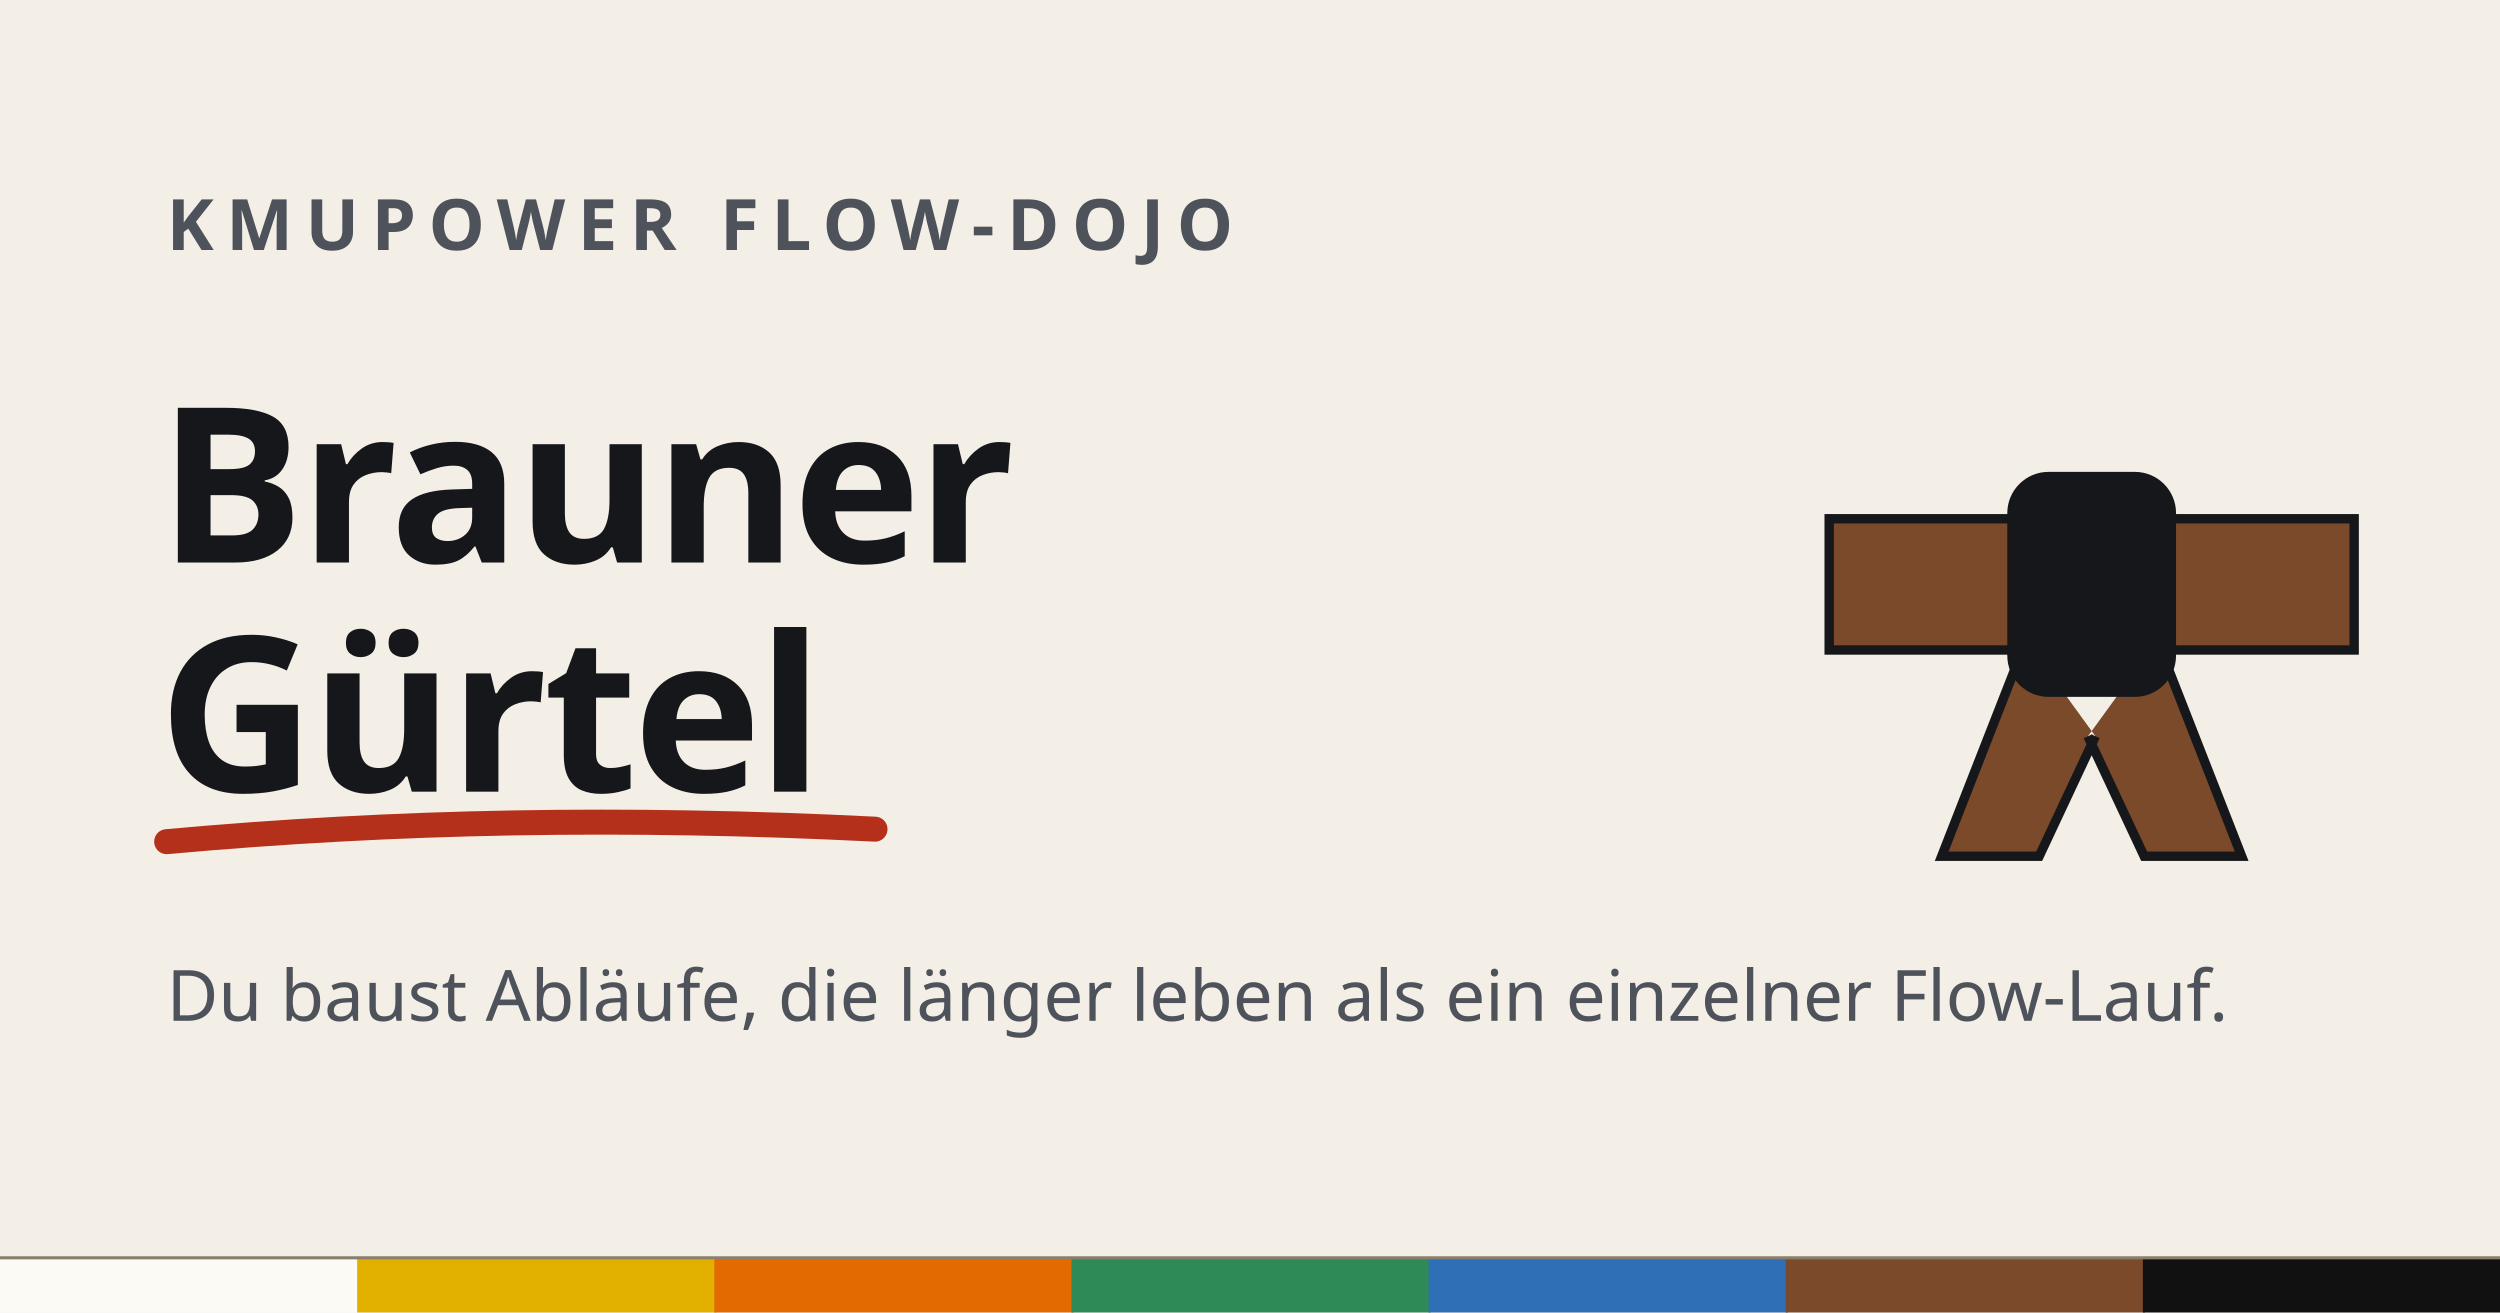
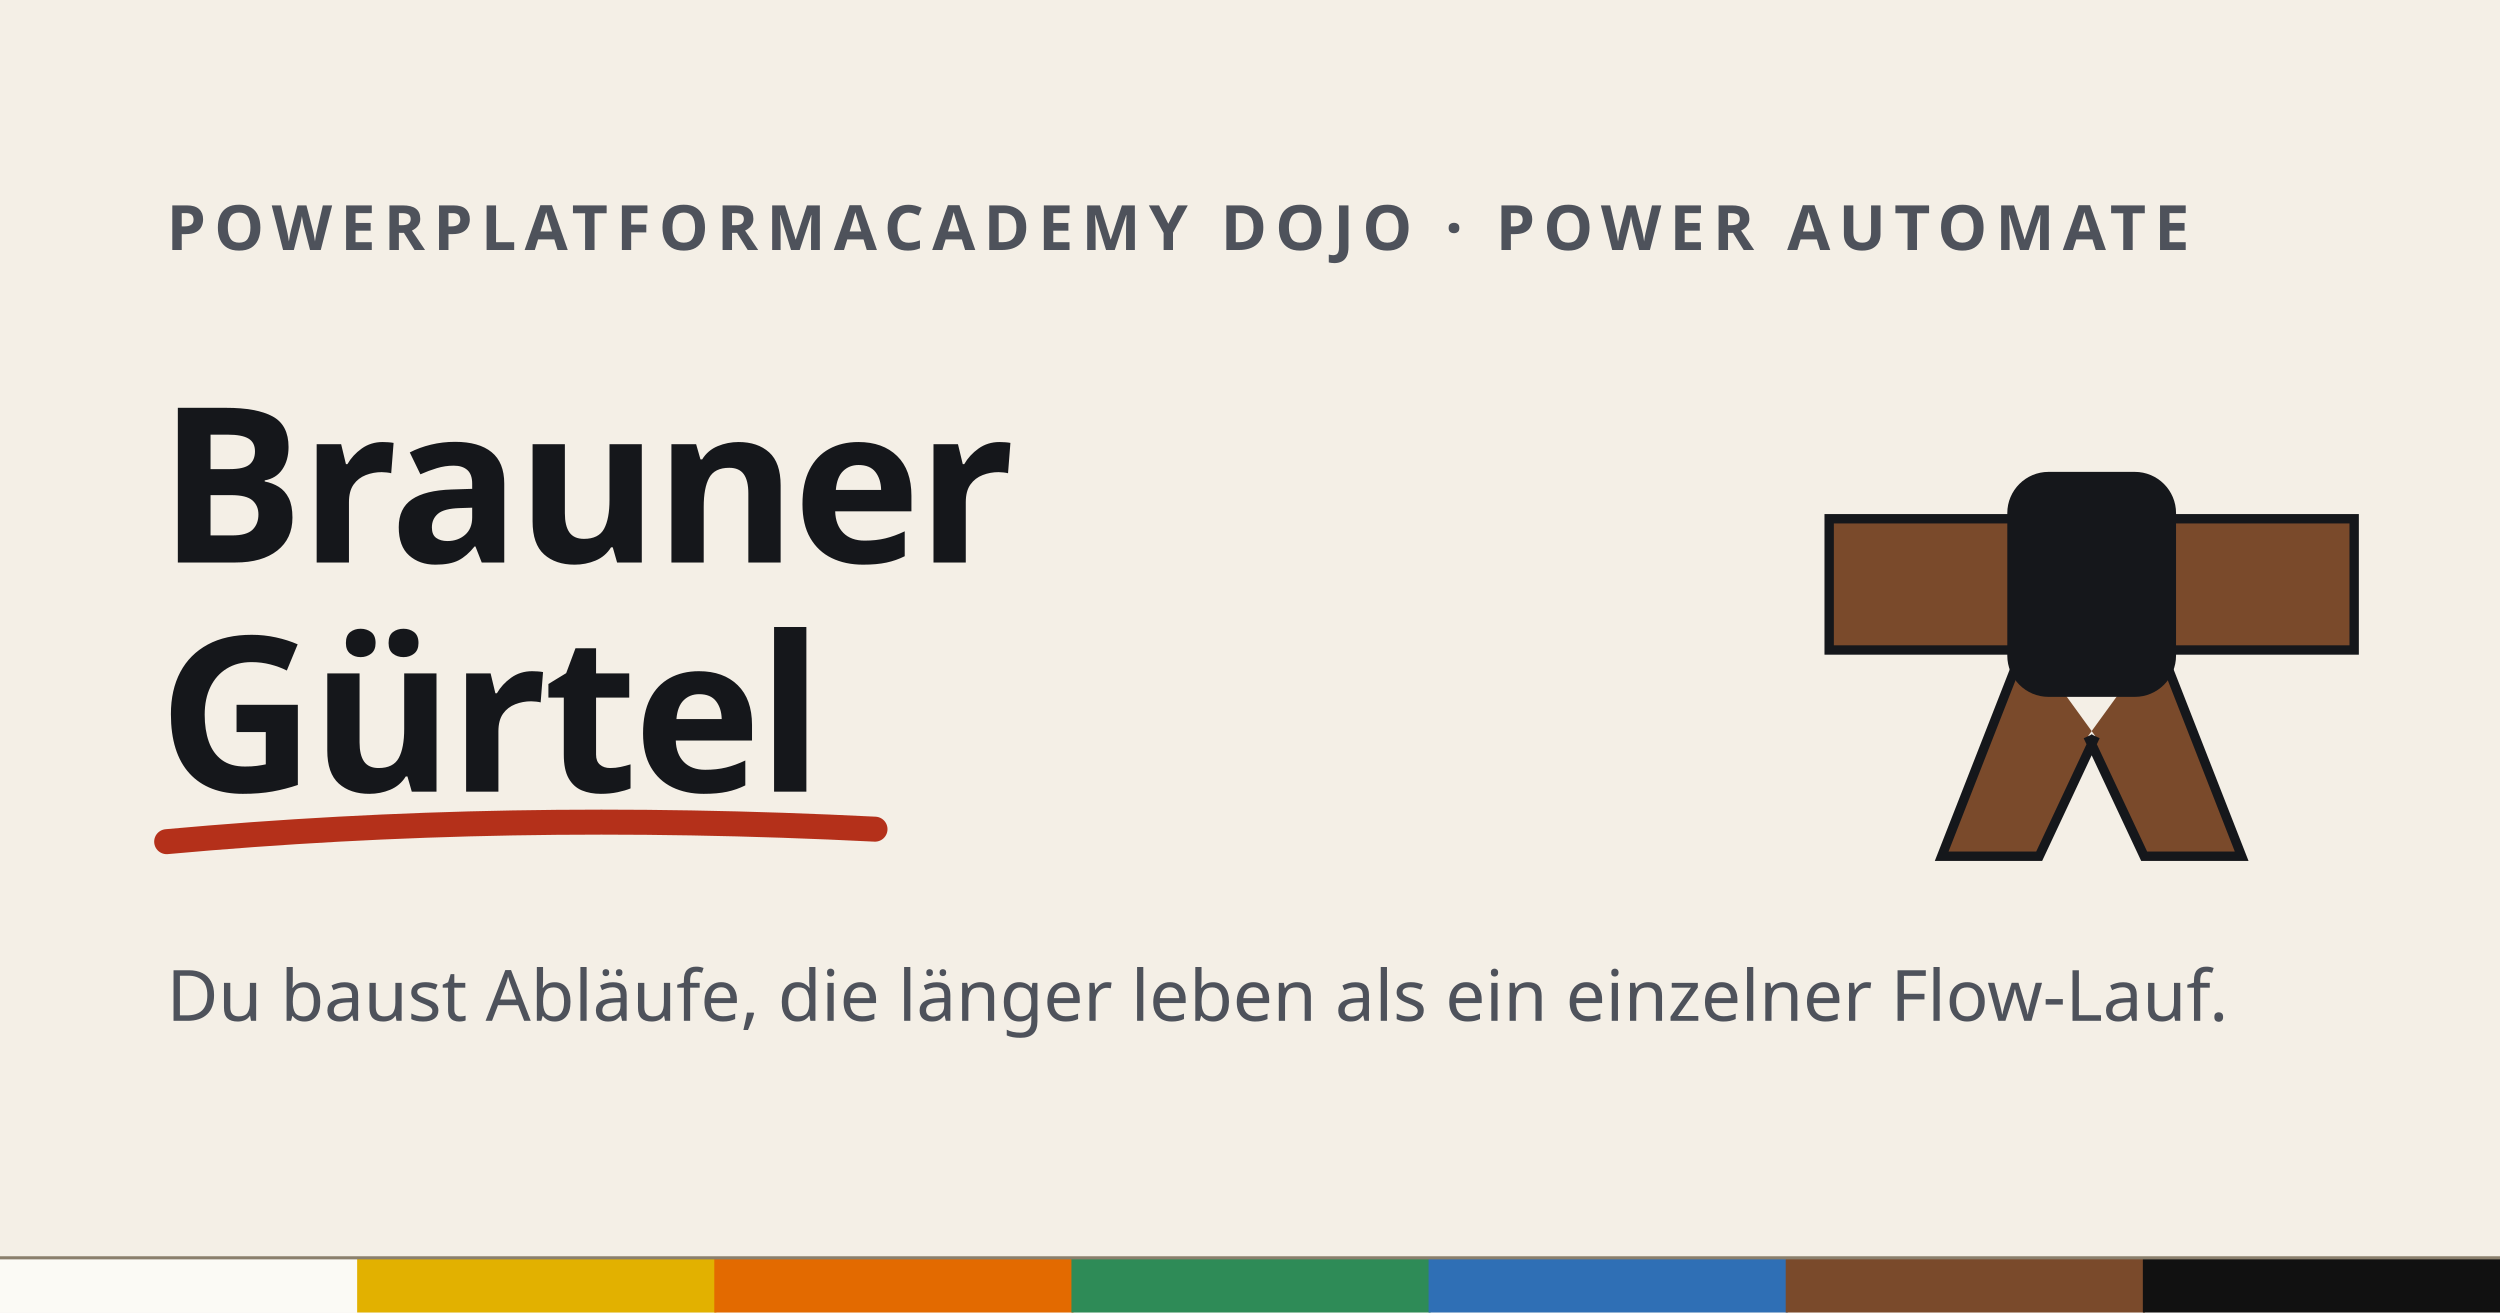
<svg xmlns="http://www.w3.org/2000/svg" width="1200" height="630" viewBox="0 0 1200 630">
  <rect width="1200" height="630" fill="#F4EFE6" />
  <rect x="0" y="604" width="172.429" height="26" fill="#FBFAF5" />
  <rect x="171.429" y="604" width="172.429" height="26" fill="#E2B100" />
  <rect x="342.857" y="604" width="172.429" height="26" fill="#E36A00" />
  <rect x="514.286" y="604" width="172.429" height="26" fill="#2E8B57" />
  <rect x="685.714" y="604" width="172.429" height="26" fill="#2F6FB5" />
  <rect x="857.143" y="604" width="172.429" height="26" fill="#7A4A2B" />
  <rect x="1028.571" y="604" width="172.429" height="26" fill="#111111" />
  <rect x="0" y="603" width="1200" height="1.5" fill="#8A7F6C" />
-   <text x="80" y="120" font-family="Bahnschrift, 'Arial Narrow', sans-serif" font-weight="600" font-size="34" letter-spacing="6" fill="#4E525B">KMUPOWER FLOW-DOJO</text>
+   <text x="80" y="120" font-family="Bahnschrift, 'Arial Narrow', sans-serif" font-weight="600" font-size="30" letter-spacing="4" fill="#4E525B">POWERPLATFORMACADEMY DOJO  ·  POWER AUTOMATE</text>
  <text x="76" y="270" font-family="Bahnschrift, 'Arial Narrow', sans-serif" font-weight="700" font-size="104" letter-spacing="-2" fill="#15171B">Brauner</text>
  <text x="76" y="380" font-family="Bahnschrift, 'Arial Narrow', sans-serif" font-weight="700" font-size="104" letter-spacing="-2" fill="#15171B">Gürtel</text>
  <path d="M80 404C190 394 300 392 420 398" fill="none" stroke="#B4301A" stroke-width="12" stroke-linecap="round" />
  <text x="80" y="490" font-family="'Segoe UI', system-ui, sans-serif" font-size="34" fill="#4E525B">Du baust Abläufe, die länger leben als ein einzelner Flow-Lauf.</text>
  <g transform="translate(860 150) scale(9)">
    <path d="M2 11h28v7H2z" fill="#7A4A2B" stroke="#15171B" stroke-width=".5" />
    <path d="M12.5 17.5L8 29h5.2l3-6.4M19.5 17.5L24 29h-5.2l-3-6.4" fill="#7A4A2B" stroke="#15171B" stroke-width=".5" />
    <rect x="11.5" y="8.5" width="9" height="12" rx="2.2" fill="#15171B" />
  </g>
</svg>
